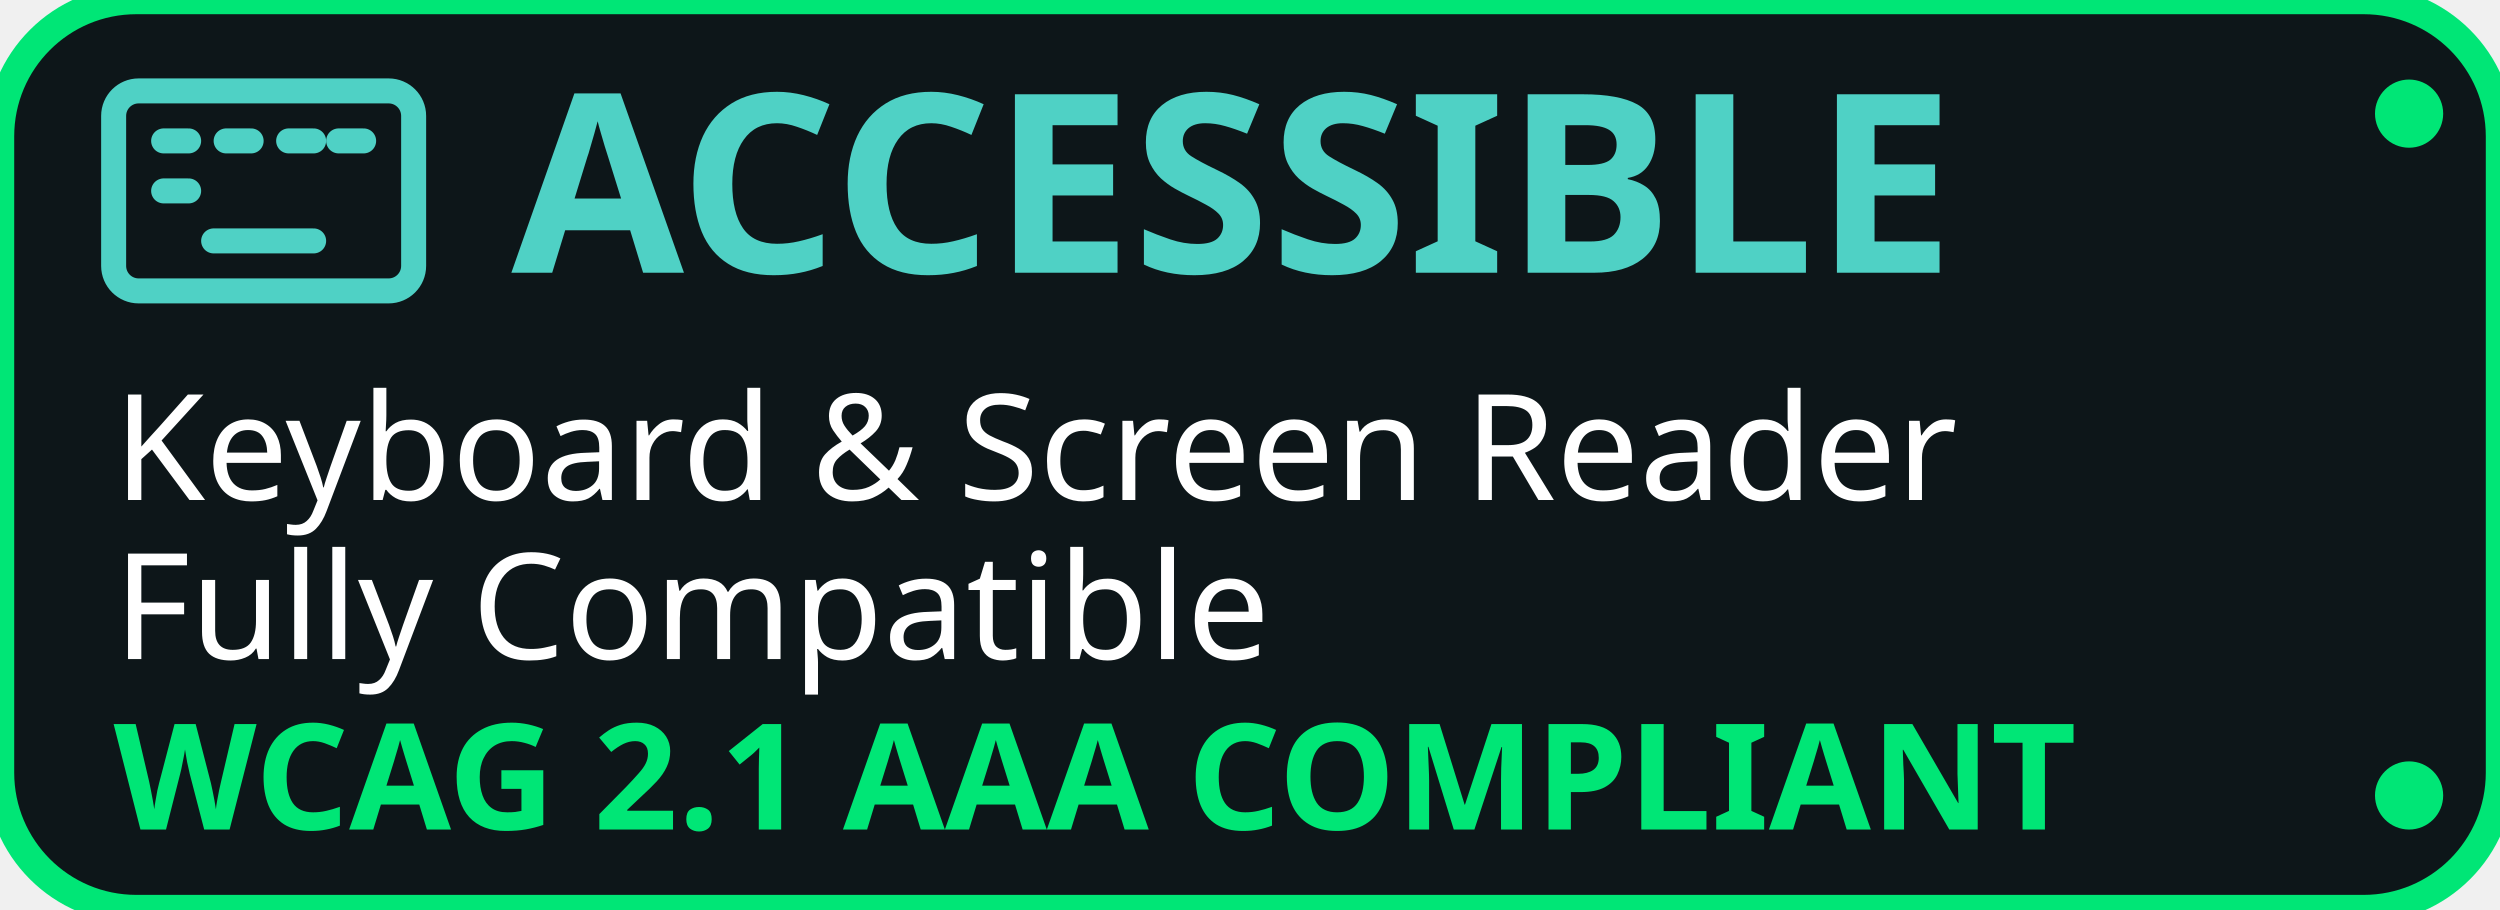
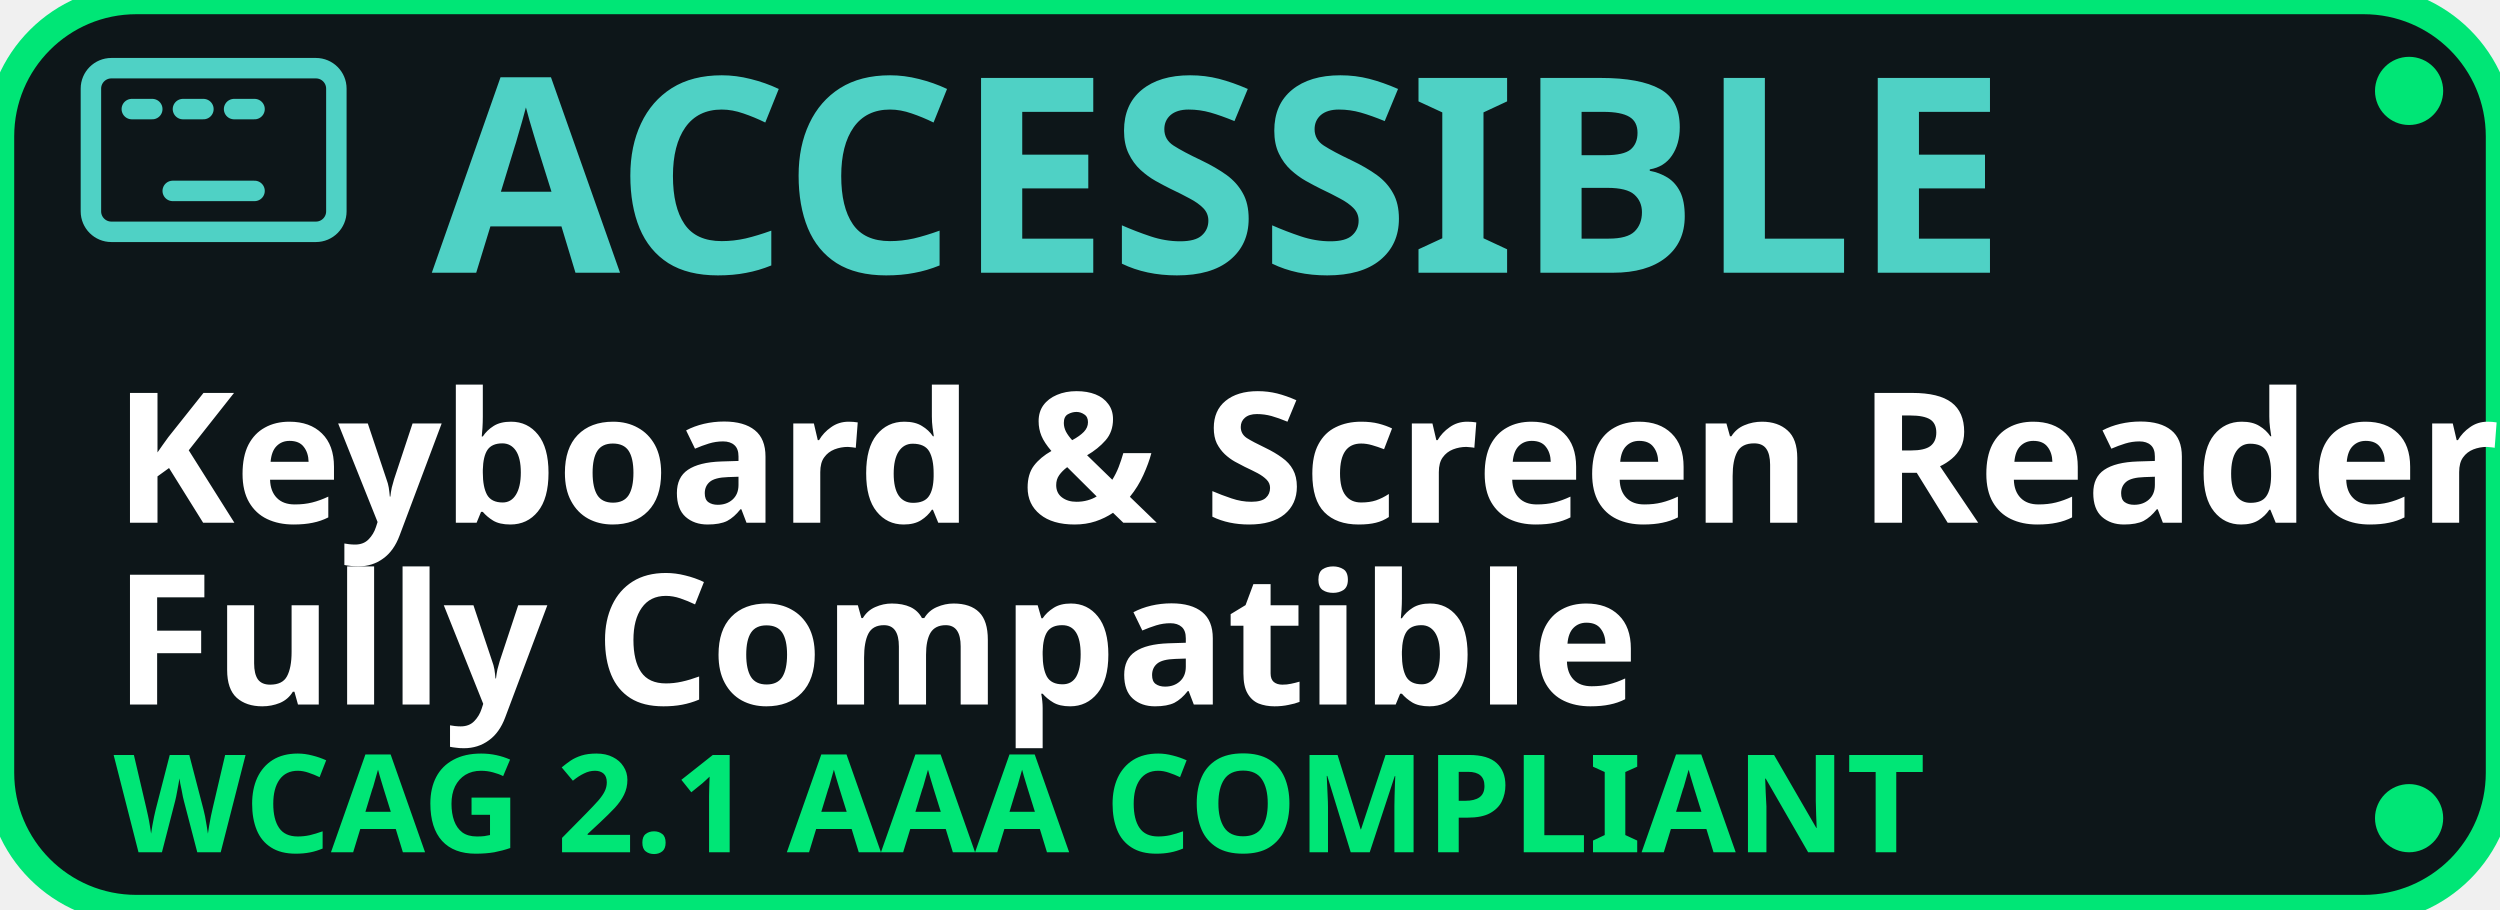
<svg xmlns="http://www.w3.org/2000/svg" width="220" height="80" viewBox="0 0 220 80" fill="none">
  <rect width="220" height="80" rx="12" fill="#0D1619" stroke="#00E676" stroke-width="2.5" />
-   <g transform="translate(10, 8) scale(1.1)">
+   <g transform="translate(8, 6) scale(0.9)">
    <rect x="0" y="0" width="24" height="16" rx="2" stroke="#4FD1C5" stroke-width="2" />
    <line x1="4" y1="4" x2="6" y2="4" stroke="#4FD1C5" stroke-width="2" stroke-linecap="round" />
    <line x1="9" y1="4" x2="11" y2="4" stroke="#4FD1C5" stroke-width="2" stroke-linecap="round" />
    <line x1="14" y1="4" x2="16" y2="4" stroke="#4FD1C5" stroke-width="2" stroke-linecap="round" />
-     <line x1="4" y1="8" x2="6" y2="8" stroke="#4FD1C5" stroke-width="2" stroke-linecap="round" />
-     <line x1="18" y1="4" x2="20" y2="4" stroke="#4FD1C5" stroke-width="2" stroke-linecap="round" />
    <line x1="8" y1="12" x2="16" y2="12" stroke="#4FD1C5" stroke-width="2" stroke-linecap="round" />
  </g>
-   <text fill="#4FD1C5" font-family="Sansation, sans-serif" font-size="22" font-weight="bold" x="45" y="24">ACCESSIBLE</text>
-   <text fill="#FFFFFF" font-family="Sansation, sans-serif" font-size="13" x="10" y="44">Keyboard &amp; Screen Reader</text>
-   <text fill="#FFFFFF" font-family="Sansation, sans-serif" font-size="13" x="10" y="58">Fully Compatible</text>
-   <text fill="#00E676" font-family="Sansation, sans-serif" font-size="13" font-weight="bold" x="10" y="73">WCAG 2.1 AAA COMPLIANT</text>
-   <circle cx="212" cy="10" r="3" fill="#00E676" />
-   <circle cx="212" cy="70" r="3" fill="#00E676" />
+   <text fill="#4FD1C5" font-family="Sansation, sans-serif" font-size="24" font-weight="bold" x="38" y="24">ACCESSIBLE</text>
+   <text fill="#FFFFFF" font-family="Sansation, sans-serif" font-size="16" font-weight="bold" x="10" y="46">Keyboard &amp; Screen Reader</text>
+   <text fill="#FFFFFF" font-family="Sansation, sans-serif" font-size="16" font-weight="bold" x="10" y="62">Fully Compatible</text>
+   <text fill="#00E676" font-family="Sansation, sans-serif" font-size="12" font-weight="bold" x="10" y="75">WCAG 2.1 AAA COMPLIANT</text>
+   <circle cx="212" cy="8" r="3" fill="#00E676" />
+   <circle cx="212" cy="72" r="3" fill="#00E676" />
</svg>
